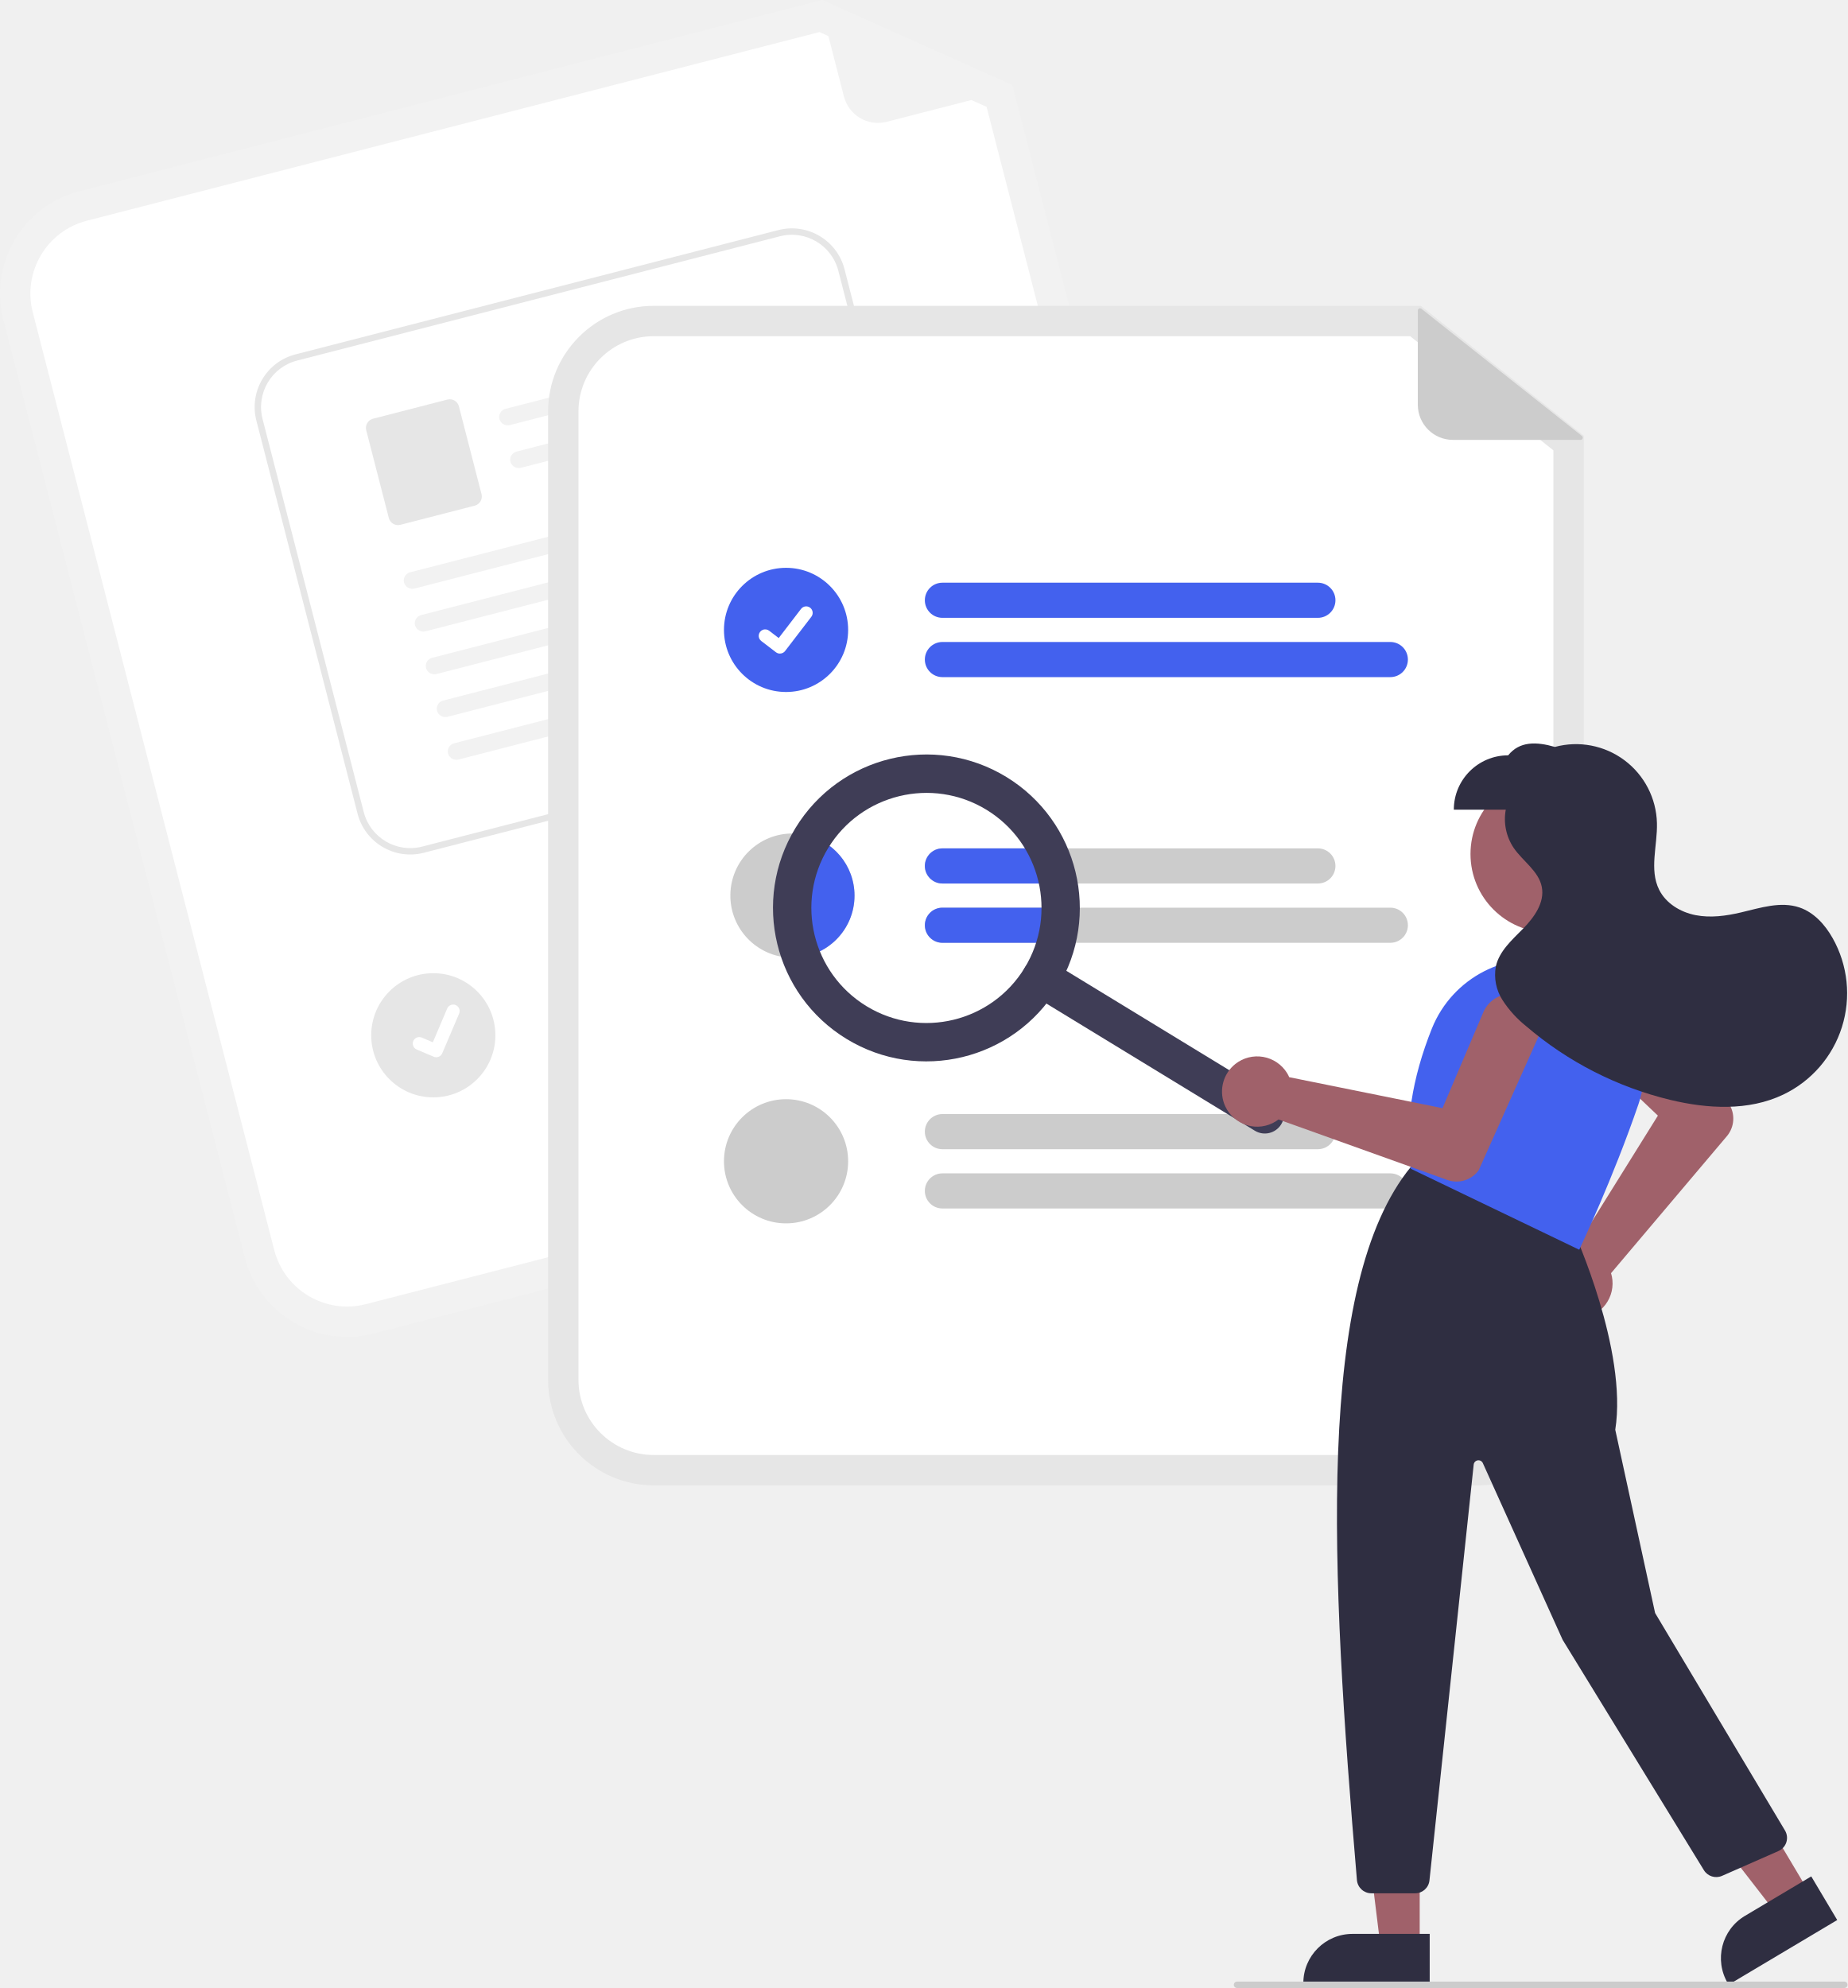
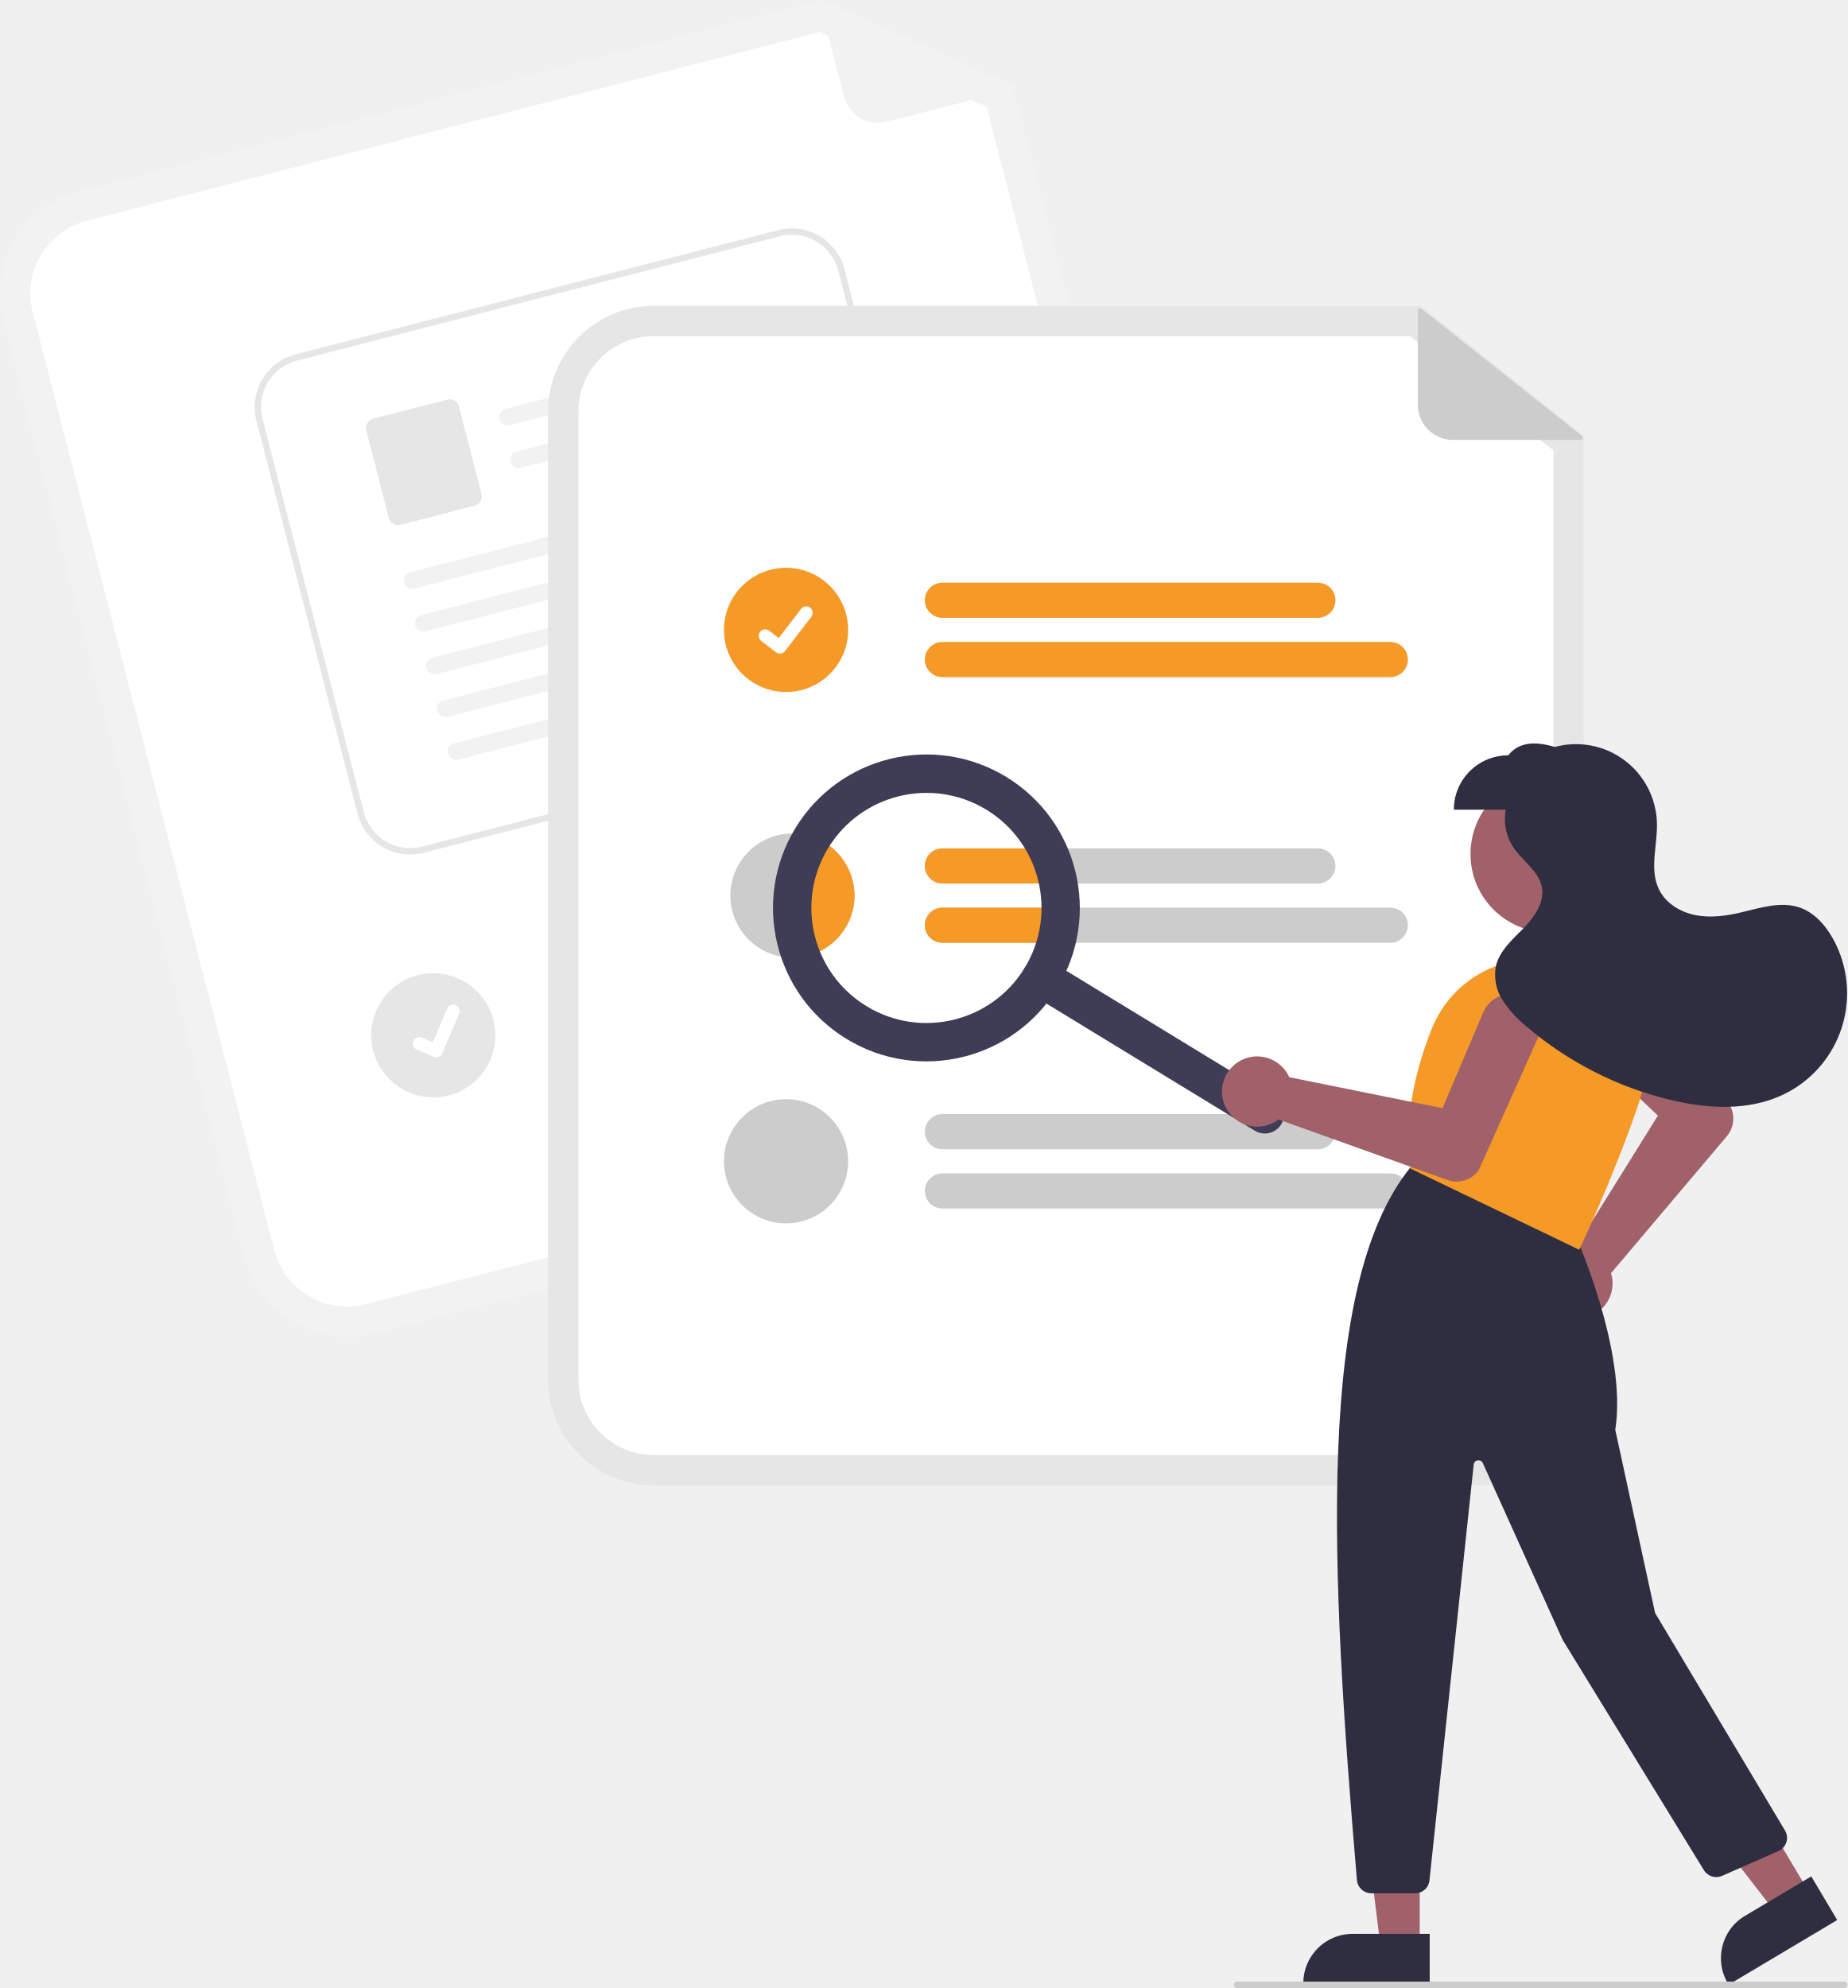
<svg xmlns="http://www.w3.org/2000/svg" data-name="Layer 1" width="578.001" height="621.926" viewBox="0 0 578.001 621.926">
  <path d="M677.642,491.897l-249.849,64.339a33.037,33.037,0,0,1-40.187-23.728L312.046,239.081a33.037,33.037,0,0,1,23.728-40.187l232.444-59.857L627.712,165.671l73.658,286.039A33.037,33.037,0,0,1,677.642,491.897Z" transform="translate(-310.9993 -139.0372)" fill="#f2f2f2" />
  <path d="M338.143,208.094a23.527,23.527,0,0,0-16.897,28.618l75.561,293.427a23.527,23.527,0,0,0,28.618,16.897l249.849-64.339a23.527,23.527,0,0,0,16.897-28.618l-72.517-281.607-52.285-23.406Z" transform="translate(-310.9993 -139.0372)" fill="#fff" />
  <path d="M627.077,167.185l-38.667,9.957a10.991,10.991,0,0,1-13.384-7.903L567.671,140.68a.687.687,0,0,1,.944-.799l58.57,26.011A.687.687,0,0,1,627.077,167.185Z" transform="translate(-310.9993 -139.0372)" fill="#f2f2f2" />
  <path d="M606.734,417.765,492.982,447.058a5.495,5.495,0,0,1-2.741-10.644L603.994,407.122a5.495,5.495,0,1,1,2.741,10.644Z" transform="translate(-310.9993 -139.0372)" fill="#ccc" />
  <path d="M633.312,430.073l-135.705,34.946A5.495,5.495,0,0,1,494.866,454.375l135.705-34.946a5.495,5.495,0,0,1,2.741,10.644Z" transform="translate(-310.9993 -139.0372)" fill="#ccc" />
  <circle id="a597741b-ffcf-4aba-98b0-6652ef5d57c9" data-name="Ellipse 44" cx="135.555" cy="323.878" r="19.423" fill="#e6e6e6" />
  <path d="M594.639,366.934,443.564,405.823A17.019,17.019,0,0,1,422.863,393.597l-31.66-122.99a17.019,17.019,0,0,1,12.225-20.701l151.075-38.889a17.019,17.019,0,0,1,20.701,12.225l31.66,122.99A17.019,17.019,0,0,1,594.639,366.934Z" transform="translate(-310.9993 -139.0372)" fill="#fff" />
  <path d="M594.639,366.934,443.564,405.823A17.019,17.019,0,0,1,422.863,393.597l-31.66-122.99a17.019,17.019,0,0,1,12.225-20.701l151.075-38.889a17.019,17.019,0,0,1,20.701,12.225l31.66,122.99A17.019,17.019,0,0,1,594.639,366.934ZM403.927,251.842a15.017,15.017,0,0,0-10.787,18.266l31.66,122.99a15.017,15.017,0,0,0,18.266,10.787l151.075-38.889a15.017,15.017,0,0,0,10.787-18.266L573.268,223.74a15.017,15.017,0,0,0-18.266-10.787Z" transform="translate(-310.9993 -139.0372)" fill="#e6e6e6" />
  <path id="b056fd3f-f1a0-44f0-b006-deff0bee637d-797" data-name="Path 411" d="M546.839,252.371l-76.246,19.627a2.731,2.731,0,0,1-3.308-1.719,2.631,2.631,0,0,1,1.853-3.339l77.613-19.979c3.135,1.589,2.31,4.838.087,5.41Z" transform="translate(-310.9993 -139.0372)" fill="#f2f2f2" />
  <path id="f1ea6668-a825-428d-96fe-a2c4e1b5a672-798" data-name="Path 412" d="M550.282,265.745l-76.246,19.627A2.731,2.731,0,0,1,470.728,283.653a2.631,2.631,0,0,1,1.853-3.339l77.613-19.979c3.135,1.589,2.31,4.838.087,5.41Z" transform="translate(-310.9993 -139.0372)" fill="#f2f2f2" />
  <path id="ee9aa382-a9c9-40d0-8ed3-22ec2dd616d6-799" data-name="Path 413" d="M459.514,297.229l-23.269,5.99a2.962,2.962,0,0,1-3.603-2.128l-7.069-27.46a2.962,2.962,0,0,1,2.128-3.603l23.269-5.99a2.963,2.963,0,0,1,3.603,2.128l7.069,27.46a2.962,2.962,0,0,1-2.128,3.603Z" transform="translate(-310.9993 -139.0372)" fill="#e6e6e6" />
  <path id="be954d2b-d8b8-4d26-80a0-a319e99a4b10-800" data-name="Path 414" d="M557.109,293.185,440.744,323.139a2.731,2.731,0,0,1-3.308-1.719,2.631,2.631,0,0,1,1.853-3.339L557.022,287.775c3.135,1.589,2.31,4.838.087,5.41Z" transform="translate(-310.9993 -139.0372)" fill="#f2f2f2" />
  <path id="baaae9e4-1b4d-40c2-8a9d-f2abb078b489-801" data-name="Path 415" d="M560.553,306.563,444.188,336.517a2.731,2.731,0,0,1-3.308-1.719,2.631,2.631,0,0,1,1.853-3.339l117.733-30.306c3.135,1.589,2.31,4.838.087,5.41Z" transform="translate(-310.9993 -139.0372)" fill="#f2f2f2" />
  <path id="a91bf4c9-37f6-4391-92ed-1882bd0ce21c-802" data-name="Path 416" d="M563.994,319.932,447.63,349.886a2.731,2.731,0,0,1-3.308-1.719,2.631,2.631,0,0,1,1.853-3.339l117.733-30.306c3.135,1.589,2.31,4.838.087,5.41Z" transform="translate(-310.9993 -139.0372)" fill="#f2f2f2" />
  <path id="efb98e07-468b-4c85-9a64-ee4cc5493d6f-803" data-name="Path 417" d="M567.438,333.309,451.073,363.263a2.731,2.731,0,0,1-3.308-1.719,2.631,2.631,0,0,1,1.853-3.339L567.351,327.899c3.135,1.589,2.31,4.838.087,5.41Z" transform="translate(-310.9993 -139.0372)" fill="#f2f2f2" />
  <path id="aeb1db98-32e5-40b8-ab89-fdad6a3263dc-804" data-name="Path 418" d="M570.879,346.679,454.515,376.633a2.731,2.731,0,0,1-3.308-1.719,2.631,2.631,0,0,1,1.853-3.339l117.733-30.306c3.135,1.589,2.31,4.838.087,5.41Z" transform="translate(-310.9993 -139.0372)" fill="#f2f2f2" />
  <path id="be265de5-288f-49a7-867d-c42e7cdbf4db-805" data-name="Path 395" d="M447.987,469.723a2.014,2.014,0,0,1-1.274-.088l-.025-.01L441.397,467.382a2.029,2.029,0,1,1,1.587-3.734l3.429,1.458,4.493-10.569a2.028,2.028,0,0,1,2.659-1.073l.001 0-.027.069.028-.069a2.03,2.03,0,0,1,1.072,2.66l-5.286,12.427a2.029,2.029,0,0,1-1.365,1.168Z" transform="translate(-310.9993 -139.0372)" fill="#fff" />
  <path d="M773.475,603.715h-258a33.037,33.037,0,0,1-33-33v-303a33.037,33.037,0,0,1,33-33H755.501l50.973,40.629V570.715A33.037,33.037,0,0,1,773.475,603.715Z" transform="translate(-310.9993 -139.0372)" fill="#e6e6e6" />
  <path d="M515.474,244.215a23.527,23.527,0,0,0-23.5,23.5v303a23.527,23.527,0,0,0,23.5,23.5h258a23.527,23.527,0,0,0,23.5-23.5V279.92l-44.796-35.706Z" transform="translate(-310.9993 -139.0372)" fill="#fff" />
-   <path d="M723.294,332.319H605.83a5.495,5.495,0,0,1,0-10.991H723.294a5.495,5.495,0,1,1,0,10.991Z" transform="translate(-310.9993 -139.0372)" fill="#4361ee" />
-   <path d="M745.962,350.866H605.83a5.495,5.495,0,0,1,0-10.991H745.962a5.495,5.495,0,1,1,0,10.991Z" transform="translate(-310.9993 -139.0372)" fill="#4361ee" />
+   <path d="M723.294,332.319H605.83a5.495,5.495,0,0,1,0-10.991H723.294a5.495,5.495,0,1,1,0,10.991Z" transform="translate(-310.9993 -139.0372)" fill="#F59927" />
+   <path d="M745.962,350.866H605.83a5.495,5.495,0,0,1,0-10.991H745.962a5.495,5.495,0,1,1,0,10.991Z" transform="translate(-310.9993 -139.0372)" fill="#F59927" />
  <path d="M723.294,404.443h-117.46a5.495,5.495,0,1,0,0,10.99h117.46a5.495,5.495,0,0,0,0-10.99Z" transform="translate(-310.9993 -139.0372)" fill="#ccc" />
  <path d="M745.964,422.993H605.834a5.495,5.495,0,1,0,0,10.99H745.964a5.495,5.495,0,0,0,0-10.99Z" transform="translate(-310.9993 -139.0372)" fill="#ccc" />
  <path d="M723.294,498.554H605.83a5.495,5.495,0,0,1,0-10.991H723.294a5.495,5.495,0,1,1,0,10.991Z" transform="translate(-310.9993 -139.0372)" fill="#ccc" />
  <path d="M745.962,517.101H605.83a5.495,5.495,0,0,1,0-10.991H745.962a5.495,5.495,0,1,1,0,10.991Z" transform="translate(-310.9993 -139.0372)" fill="#ccc" />
-   <circle id="abdb8e2f-a218-463c-85f4-c869fef49971" data-name="Ellipse 44" cx="245.916" cy="197.06" r="19.423" fill="#4361ee" />
+   <circle id="abdb8e2f-a218-463c-85f4-c869fef49971" data-name="Ellipse 44" cx="245.916" cy="197.06" r="19.423" fill="#F59927" />
  <path id="ba7dbbd6-0052-44b1-a552-47a8298b8d3e-806" data-name="Path 395" d="M554.99,343.506a2.014,2.014,0,0,1-1.212-.403l-.022-.016-4.565-3.492a2.029,2.029,0,1,1,2.468-3.22l2.957,2.267,6.987-9.115a2.028,2.028,0,0,1,2.843-.376l.001 0-.043.06.045-.06a2.03,2.03,0,0,1,.375,2.843l-8.218,10.716a2.029,2.029,0,0,1-1.613.791Z" transform="translate(-310.9993 -139.0372)" fill="#fff" />
  <path d="M578.334,419.213a19.423,19.423,0,0,1-19.42,19.43,4.176,4.176,0,0,1-.5-.02,19.422,19.422,0,1,1,19.92-19.41Z" transform="translate(-310.9993 -139.0372)" fill="#ccc" />
  <circle id="e4a71040-498e-4958-ad41-c2d79154b8f7" data-name="Ellipse 44" cx="245.916" cy="363.295" r="19.423" fill="#ccc" />
  <path d="M805.482,276.651h-39.929a10.991,10.991,0,0,1-10.991-10.991v-29.491a.687.687,0,0,1,1.113-.538l50.233,39.795A.687.687,0,0,1,805.482,276.651Z" transform="translate(-310.9993 -139.0372)" fill="#ccc" />
-   <path d="M578.334,419.213a19.423,19.423,0,0,1-19.42,19.43,4.176,4.176,0,0,1-.5-.02,42.051,42.051,0,0,1,3.77-38.56A19.433,19.433,0,0,1,578.334,419.213Z" transform="translate(-310.9993 -139.0372)" fill="#4361ee" />
-   <path d="M600.334,409.943a5.51,5.51,0,0,1,5.5-5.5h29.27a41.573,41.573,0,0,1,3.61,10.99H605.834A5.501,5.501,0,0,1,600.334,409.943Z" transform="translate(-310.9993 -139.0372)" fill="#4361ee" />
-   <path d="M639.394,422.993a41.924,41.924,0,0,1-1.46,10.99h-32.1a5.495,5.495,0,1,1,0-10.99Z" transform="translate(-310.9993 -139.0372)" fill="#4361ee" />
+   <path d="M578.334,419.213a19.423,19.423,0,0,1-19.42,19.43,4.176,4.176,0,0,1-.5-.02,42.051,42.051,0,0,1,3.77-38.56A19.433,19.433,0,0,1,578.334,419.213Z" transform="translate(-310.9993 -139.0372)" fill="#F59927" />
+   <path d="M600.334,409.943a5.51,5.51,0,0,1,5.5-5.5h29.27a41.573,41.573,0,0,1,3.61,10.99H605.834A5.501,5.501,0,0,1,600.334,409.943Z" transform="translate(-310.9993 -139.0372)" fill="#F59927" />
+   <path d="M639.394,422.993a41.924,41.924,0,0,1-1.46,10.99h-32.1a5.495,5.495,0,1,1,0-10.99Z" transform="translate(-310.9993 -139.0372)" fill="#F59927" />
  <path d="M711.816,490.77a6,6,0,0,1-8.247,1.998l-70.005-42.7a6,6,0,0,1,6.249-10.245l70.005,42.7A6,6,0,0,1,711.816,490.77Z" transform="translate(-310.9993 -139.0372)" fill="#3f3d56" />
  <path d="M641.811,448.07a48,48,0,1,1-15.983-65.974A48.054,48.054,0,0,1,641.811,448.07Zm-71.712-43.742a36,36,0,1,0,49.48-11.987A36.041,36.041,0,0,0,570.099,404.328Z" transform="translate(-310.9993 -139.0372)" fill="#3f3d56" />
  <circle cx="484.603" cy="267.173" r="24.561" fill="#a0616a" />
  <path d="M794.015,543.901a11.002,11.002,0,0,1,8.323-14.151,10.468,10.468,0,0,1,1.459-.18l25.872-41.523L806.036,465.58a9.432,9.432,0,1,1,13.121-13.553L851.786,484.201l.066.08a8.545,8.545,0,0,1-.594,10.185l-36.25,42.873a10.301,10.301,0,0,1,.27,1.046,11.003,11.003,0,0,1-9.875,13.116q-.468.041-.932.041A11.037,11.037,0,0,1,794.015,543.901Z" transform="translate(-310.9993 -139.0372)" fill="#a0616a" />
  <polygon points="444.151 609.001 431.891 609 426.059 561.712 444.153 561.713 444.151 609.001" fill="#a0616a" />
  <path d="M758.277,759.922l-39.531-.001v-.5a15.386,15.386,0,0,1,15.386-15.386h.001l24.144.001Z" transform="translate(-310.9993 -139.0372)" fill="#2f2e41" />
  <polygon points="566.007 592.05 555.473 598.322 526.268 560.676 541.815 551.419 566.007 592.05" fill="#a0616a" />
  <path d="M885.772,739.699l-33.966,20.223-.256-.43a15.386,15.386,0,0,1,5.348-21.092l.001-.001,20.745-12.352Z" transform="translate(-310.9993 -139.0372)" fill="#2f2e41" />
  <path d="M735.512,727.213c-8.213-96.706-13.099-186.545,16.924-223.193l.232-.284,50.526,20.211.083.181c.17.371,16.974,37.333,13.054,62.194L828.794,643.649l40.636,68.041A4.501,4.501,0,0,1,867.379,718.118l-17.659,7.77a4.521,4.521,0,0,1-5.648-1.766l-44.204-72.08-24.968-55.286a1.5,1.5,0,0,0-2.859.459L758.201,727.311a4.492,4.492,0,0,1-4.475,4.024H739.998A4.53,4.53,0,0,1,735.512,727.213Z" transform="translate(-310.9993 -139.0372)" fill="#2f2e41" />
-   <path d="M752.606,504.786l-.241-.115-.038-.265c-1.887-13.21.347-27.888,6.64-43.625a34.636,34.636,0,0,1,40.202-20.743h0a34.594,34.594,0,0,1,22.061,16.964,34.221,34.221,0,0,1,2.373,27.425c-7.934,23.2-18.226,44.907-18.329,45.124l-.216.453Z" transform="translate(-310.9993 -139.0372)" fill="#4361ee" />
+   <path d="M752.606,504.786l-.241-.115-.038-.265c-1.887-13.21.347-27.888,6.64-43.625a34.636,34.636,0,0,1,40.202-20.743h0a34.594,34.594,0,0,1,22.061,16.964,34.221,34.221,0,0,1,2.373,27.425c-7.934,23.2-18.226,44.907-18.329,45.124l-.216.453Z" transform="translate(-310.9993 -139.0372)" fill="#F59927" />
  <path d="M697.48,471.883A11.002,11.002,0,0,1,713.65,474.722a10.469,10.469,0,0,1,.679,1.304l47.954,9.692,12.768-30.004a9.432,9.432,0,1,1,17.289,7.544l-18.71,41.83-.052.09a8.545,8.545,0,0,1-9.748,3.01L710.978,489.247a10.303,10.303,0,0,1-.885.619,11.003,11.003,0,0,1-15.744-4.657q-.202-.424-.365-.859A11.037,11.037,0,0,1,697.48,471.883Z" transform="translate(-310.9993 -139.0372)" fill="#a0616a" />
  <path d="M884.331,432.512c-2.366-4.192-5.812-8.031-10.369-9.581-5.885-2.001-12.257.13-18.307,1.552-4.662,1.096-9.532,1.767-14.23.842-4.698-.925-9.23-3.659-11.368-7.944-3.145-6.304-.496-13.821-.687-20.863a25.334,25.334,0,0,0-31.923-23.811c-5.793-1.672-11.039-1.827-14.623,2.627a17,17,0,0,0-17,17h16.255a16.15,16.15,0,0,0,2.454,11.931c2.87,4.216,7.859,7.266,8.82,12.274.931,4.854-2.368,9.459-5.829,12.987-3.46,3.528-7.475,7.024-8.556,11.846a14.689,14.689,0,0,0,2.104,10.565,34.403,34.403,0,0,0,7.386,8.136,108.402,108.402,0,0,0,45.038,23.04c11.704,2.818,24.506,3.548,35.371-1.635a35.126,35.126,0,0,0,15.465-48.967Z" transform="translate(-310.9993 -139.0372)" fill="#2f2e41" />
  <path d="M888.001,760.963h-190a1,1,0,0,1,0-2h190a1,1,0,0,1,0,2Z" transform="translate(-310.9993 -139.0372)" fill="#ccc" />
</svg>
